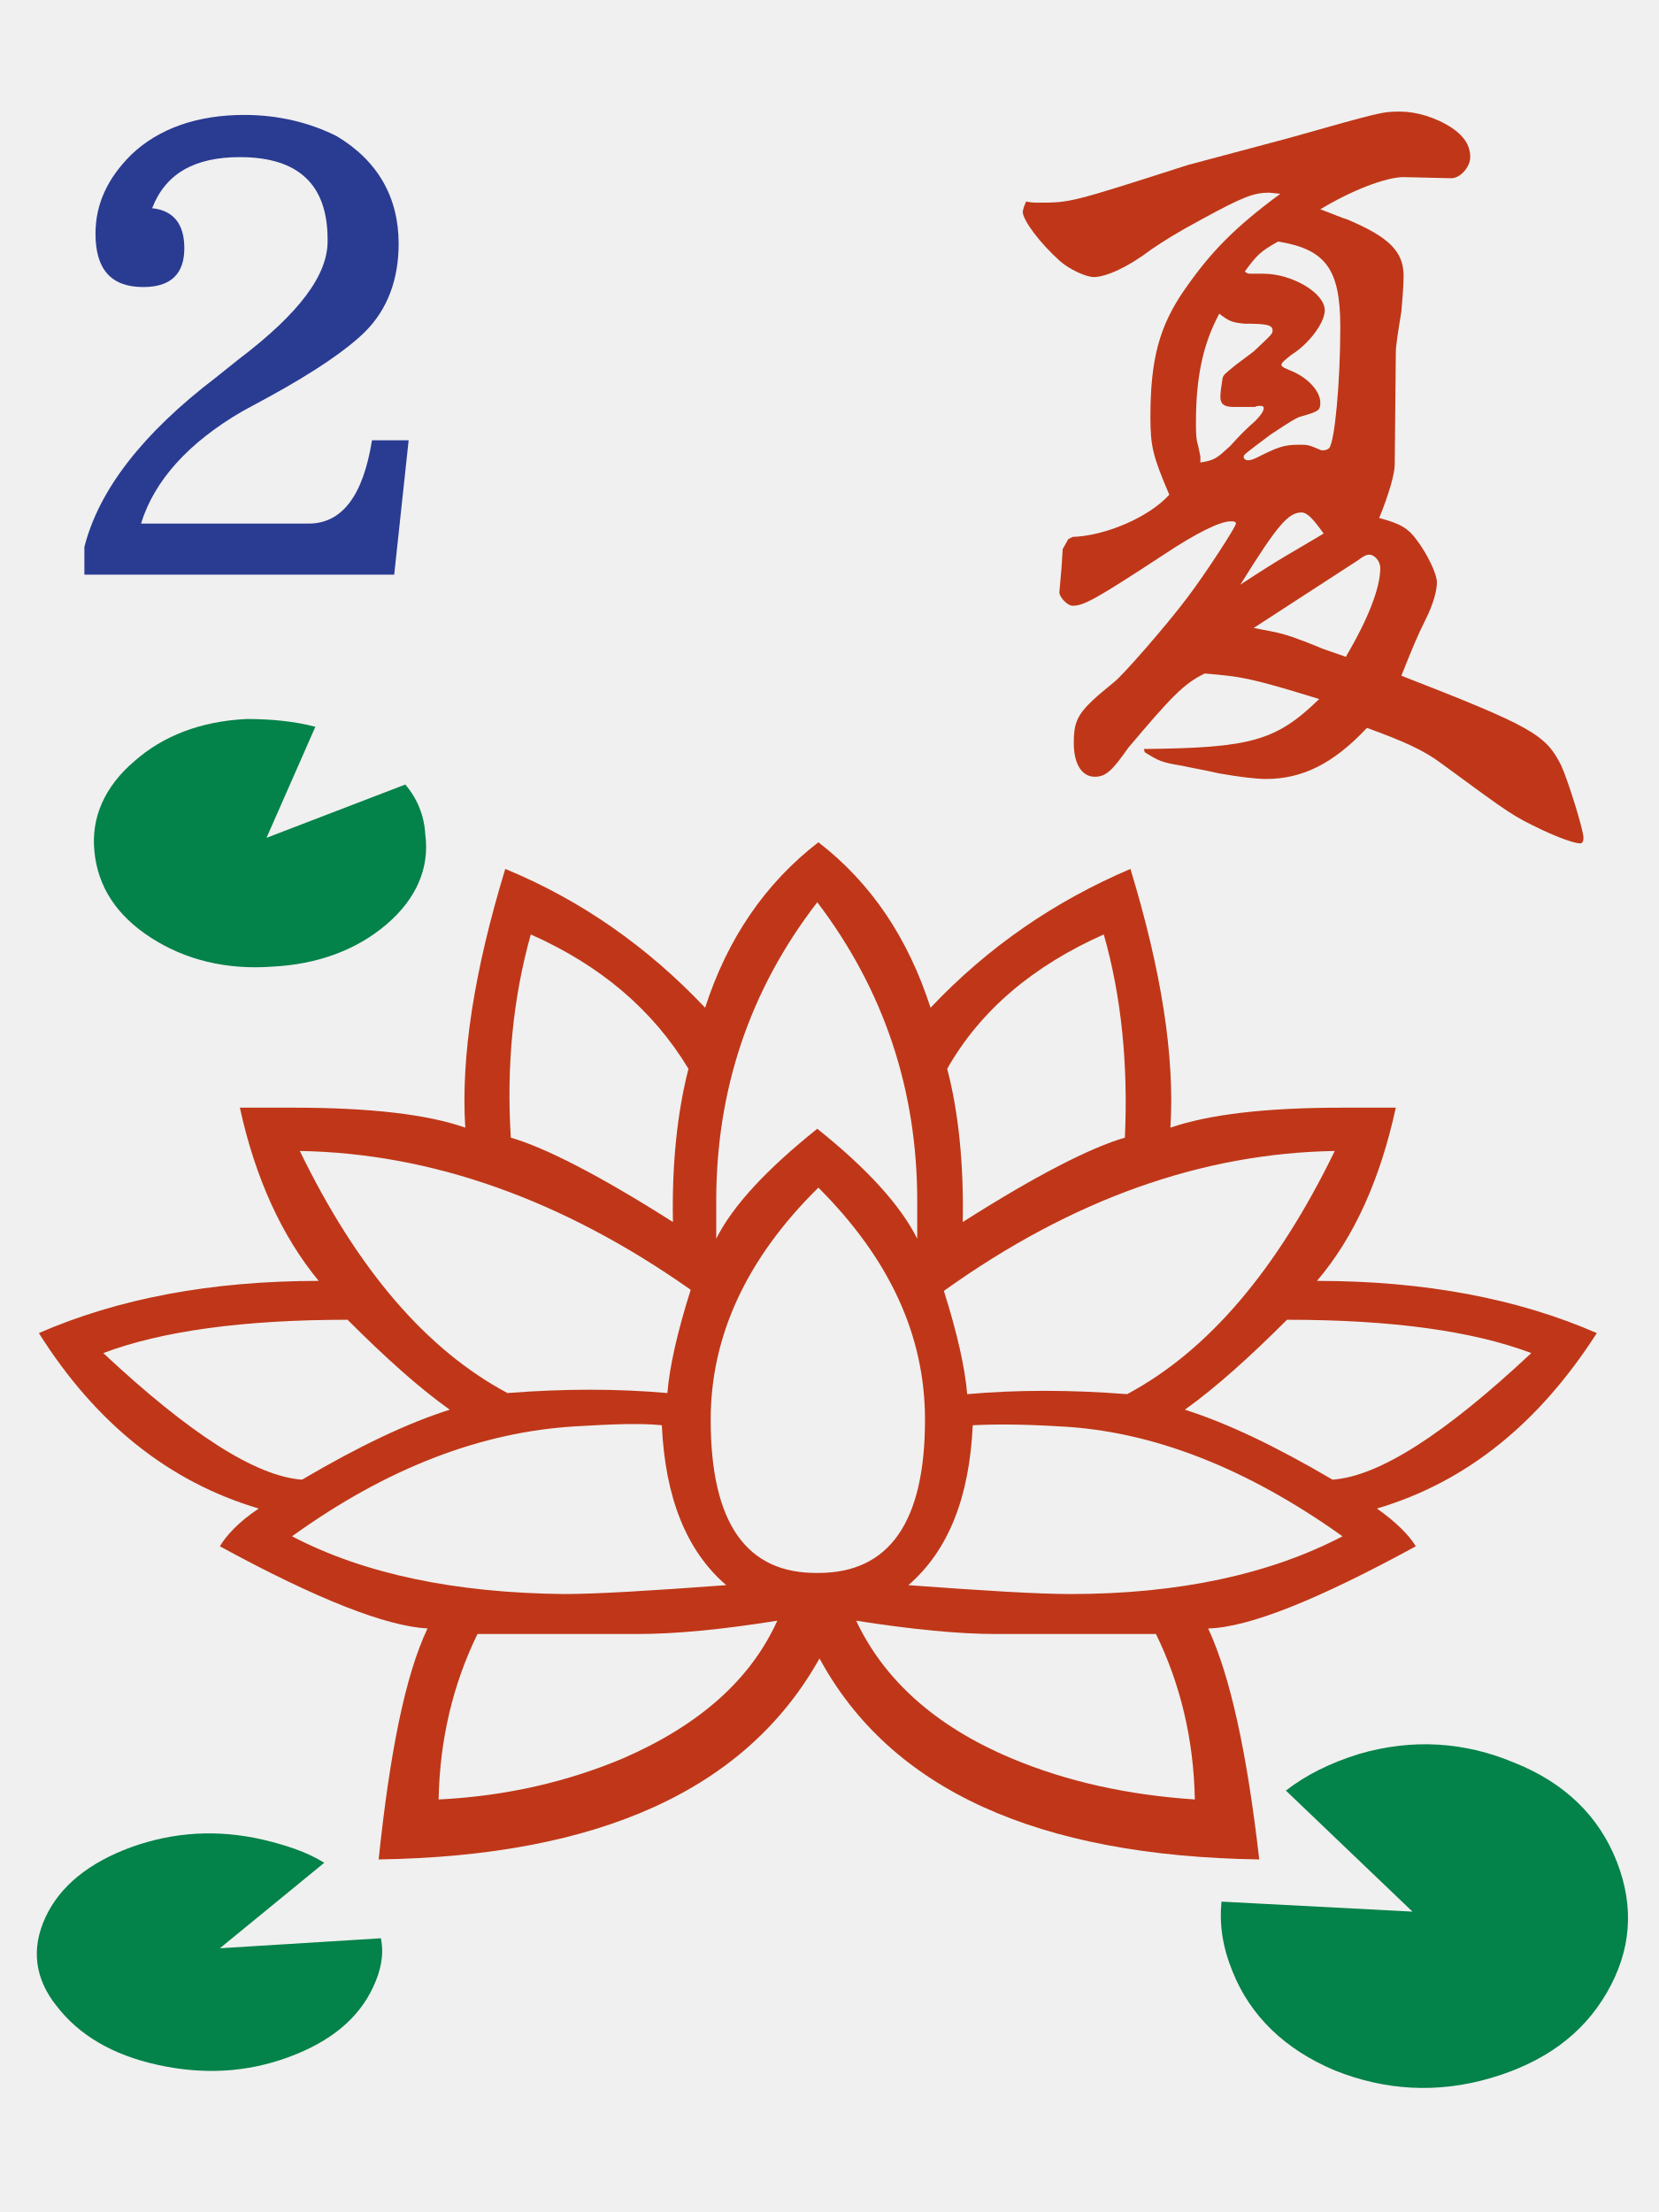
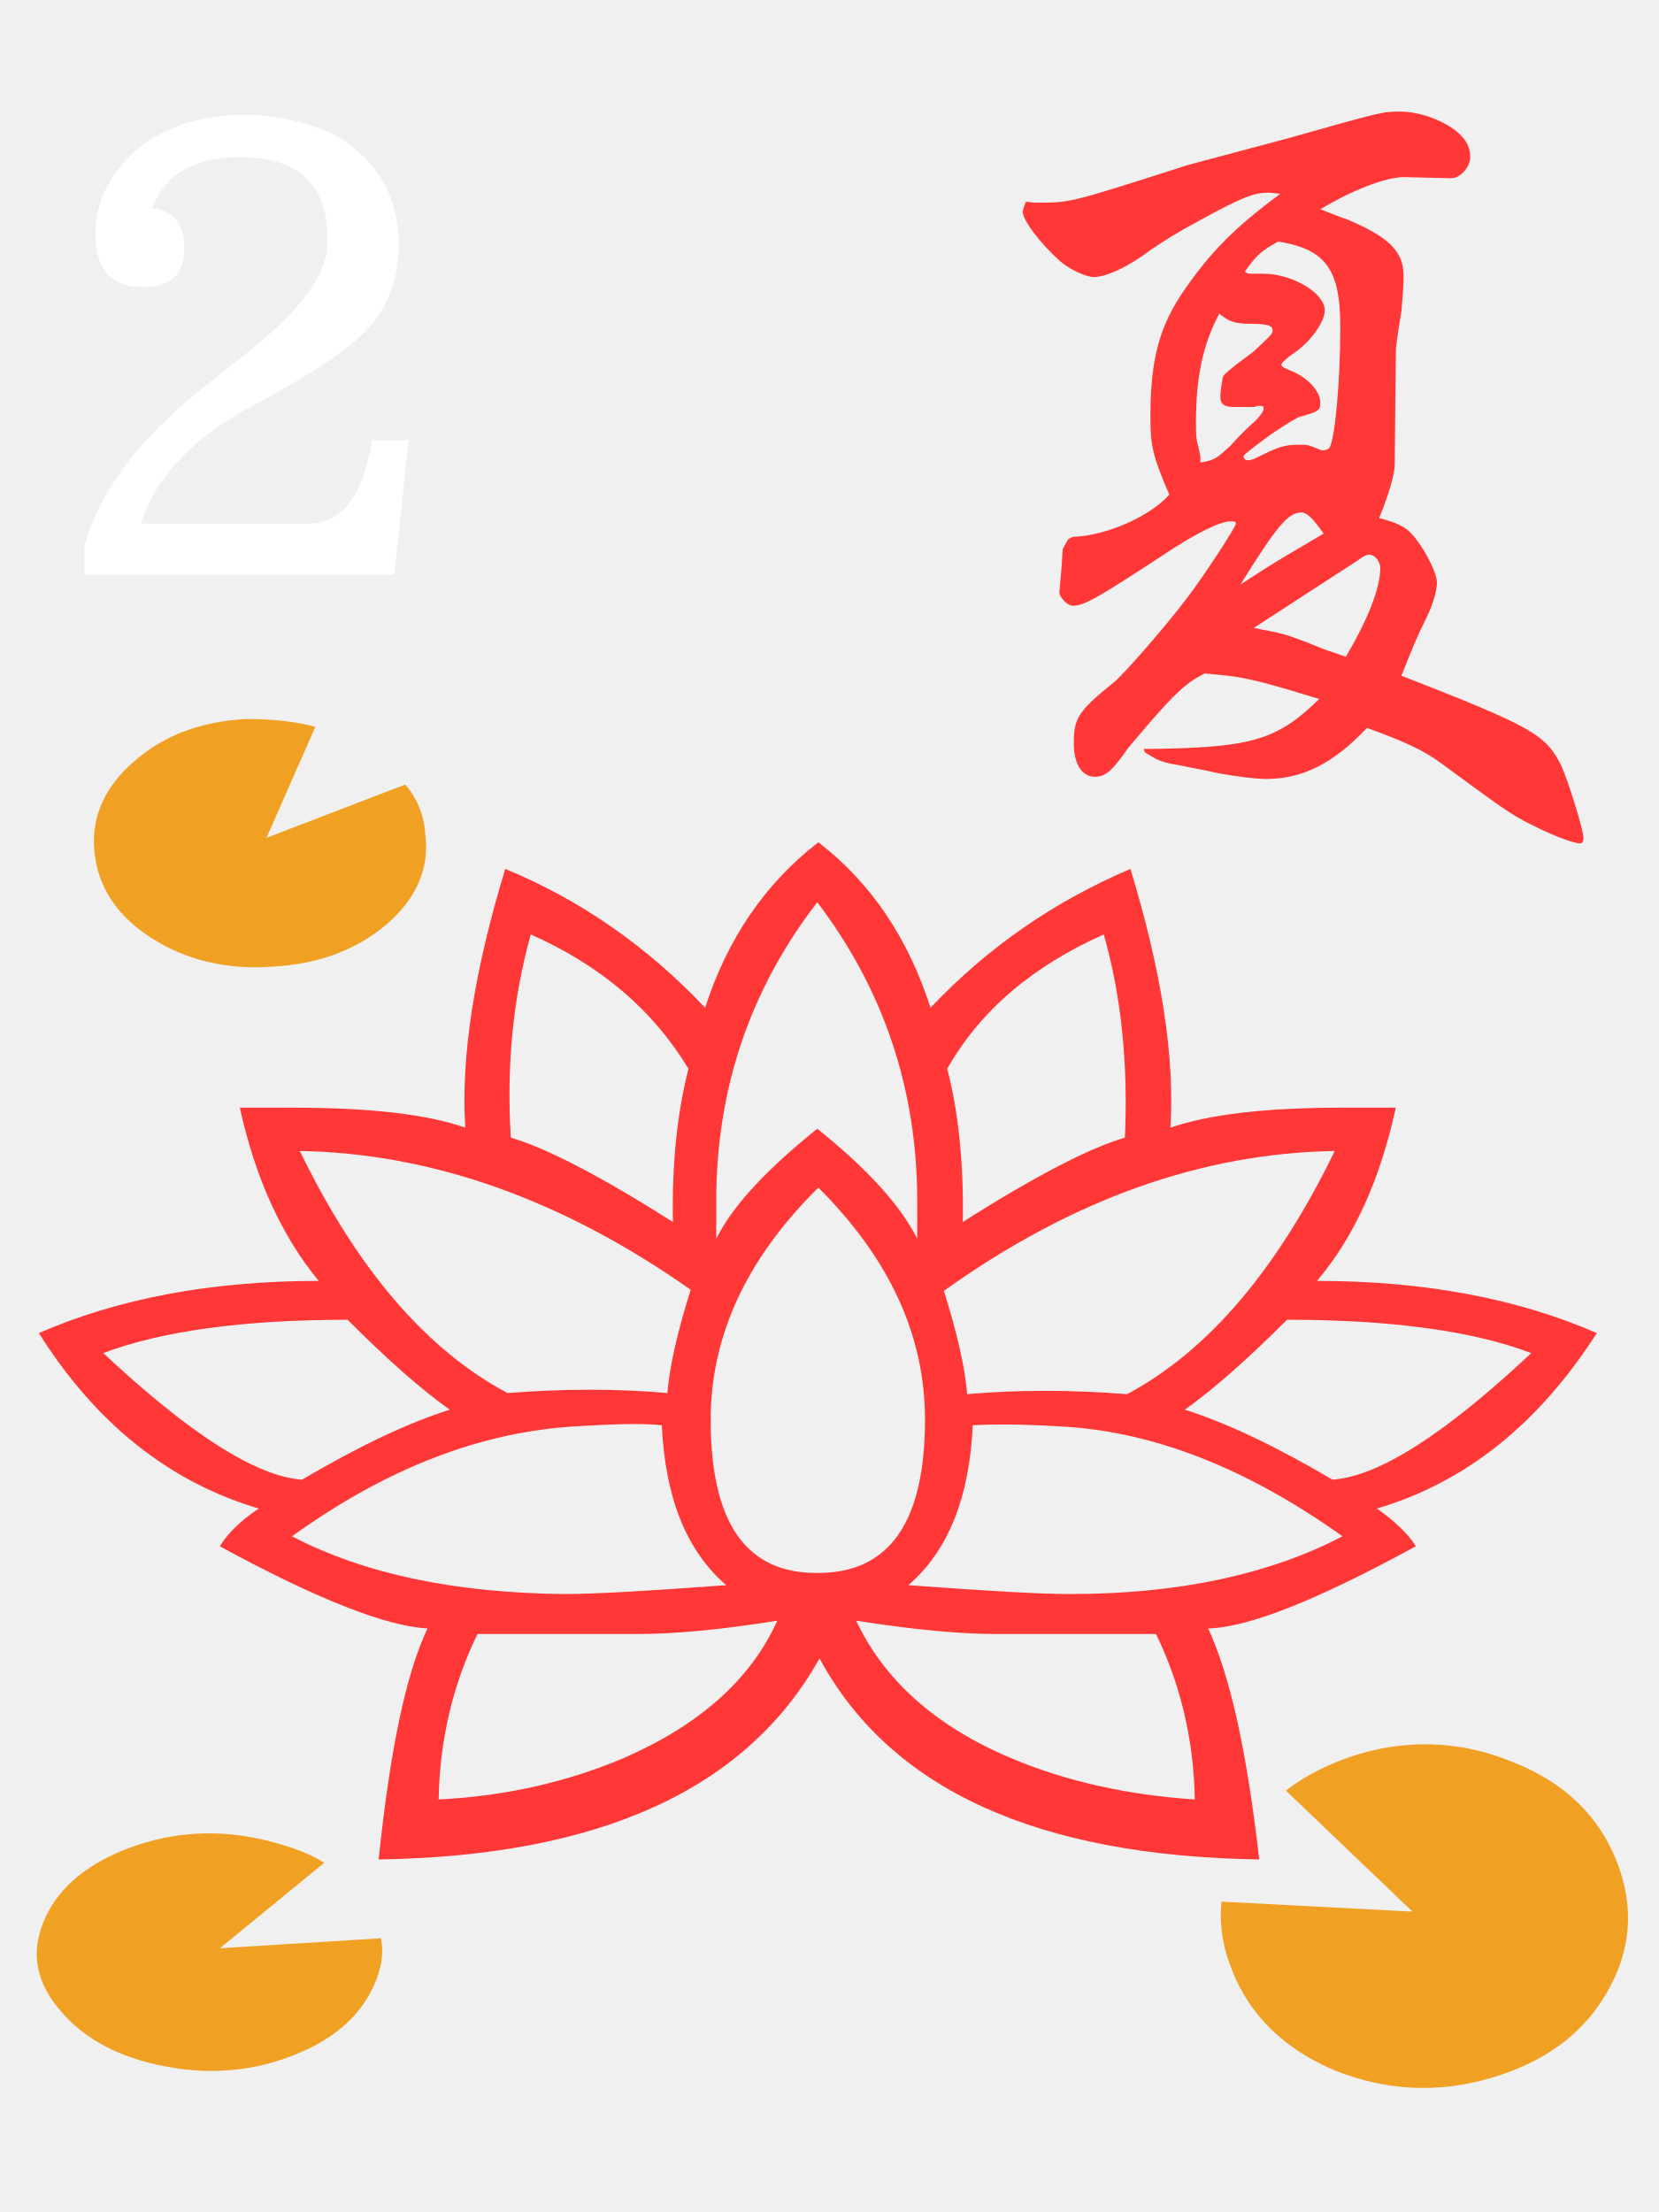
- <svg xmlns="http://www.w3.org/2000/svg" viewBox="-178.7 341.55 149.4 199.20" width="300" height="400">
-   <style type="text/css">.st7{fill:#038249;}.st8{fill:#BF3718;}.st9{fill:#2A3B92;}</style>
+ <svg xmlns="http://www.w3.org/2000/svg" viewBox="-178.7 341.55 149.4 199.20" fill="#ffffff" width="300" height="400">
+   <style type="text/css">.st0{enable-background:new    ;}.st7{fill:#f0a023;}.st8{fill:#ff3737;}.st9{fill:#ffffff;}</style>
  <g>
+     <g id="g4630" transform="matrix(1.000594,0,0,1,-1.375807,203.4062)" class="st0">
+       <g id="g3062">
+ </g>
+     </g>
    <g>
      <path class="st7" d="M-42.3,500.3c-4.5-1.9-9.2-2.2-14-0.8c-2.6,0.8-4.8,1.9-6.6,3.3l11.4,10.9l-17.2-0.9c-0.2,2.1,0.1,4.1,1,6.3     c1.6,4,4.7,7,9.2,8.9c4.5,1.8,9.2,2.1,14,0.7c4.8-1.4,8.3-3.9,10.5-7.7s2.5-7.7,0.9-11.8C-34.7,505.1-37.8,502.1-42.3,500.3z" />
      <path class="st8" d="M-69.9,488.2c3.7-0.1,9.9-2.6,18.7-7.4c-0.6-1-1.8-2.2-3.5-3.4c8.1-2.4,14.6-7.7,19.8-15.8     c-7.1-3.1-15.5-4.7-25.2-4.7c3.4-4,5.7-9.2,7.1-15.6h-4.8c-6.9,0-12,0.6-15.5,1.8c0.4-6.4-0.8-14.1-3.6-23.3     c-6.8,2.9-12.8,7-18,12.5c-2-6.2-5.3-11.2-10.1-14.9c-4.8,3.7-8.2,8.7-10.2,14.9c-5.2-5.5-11.2-9.7-18-12.5     c-2.8,9.2-4,16.9-3.6,23.3c-3.4-1.2-8.6-1.8-15.5-1.8h-4.8c1.4,6.4,3.8,11.6,7.1,15.6c-9.7,0-18.1,1.6-25.2,4.7     c5.1,8.1,11.7,13.4,19.8,15.8c-1.8,1.2-2.9,2.4-3.5,3.4c8.8,4.8,15,7.2,18.7,7.4c-2,4.2-3.4,11.2-4.4,20.8     c19.9-0.3,33.1-6.3,39.7-18.1c6.4,11.8,19.6,17.8,39.6,18.1C-66.4,499.4-67.9,492.5-69.9,488.2z M-40.8,463.4     c-7.8,7.3-13.7,11.1-17.9,11.4c-5.1-3-9.5-5.1-13.3-6.3c2.8-2,5.9-4.8,9.2-8.1C-53.4,460.4-46.1,461.4-40.8,463.4z M-79.3,425.7     c1.6,5.6,2.2,11.8,1.9,18.3c-3.1,0.9-8,3.4-14.6,7.6c0.1-5.3-0.4-10-1.4-13.8C-90.4,432.5-85.6,428.5-79.3,425.7z M-58.5,445.2     c-5.2,10.7-11.4,18-18.7,21.9c-5.1-0.4-9.9-0.4-14.4,0c-0.2-2.4-0.9-5.5-2.1-9.3C-82.1,449.5-70.4,445.4-58.5,445.2z      M-91.1,469.9c1.9-0.1,4.5-0.1,7.8,0.1c8.3,0.4,16.8,3.7,25.5,9.9c-6.5,3.4-14.7,5.2-24.5,5.2c-2.9,0-7.8-0.3-14.6-0.8     C-93.3,481.2-91.4,476.4-91.1,469.9z M-114.2,449.7c0-10,3-19,9.1-26.9c6,7.9,9,16.9,9,26.9v3.4c-1.5-3-4.5-6.3-9-9.9     c-4.5,3.6-7.6,6.9-9.1,9.9V449.7z M-130.9,425.7c6.3,2.8,11,6.8,14.2,12.1c-1,3.9-1.5,8.5-1.4,13.8c-6.6-4.2-11.5-6.7-14.6-7.6     C-133.1,437.5-132.5,431.4-130.9,425.7z M-151.7,445.2c11.9,0.2,23.7,4.4,35.2,12.5c-1.2,3.8-1.9,6.9-2.1,9.3     c-4.5-0.4-9.3-0.4-14.4,0C-140.3,463.1-146.5,455.9-151.7,445.2z M-169.4,463.4c5.3-2,12.7-3,22-3c3.4,3.4,6.4,6.1,9.2,8.1     c-3.8,1.2-8.2,3.3-13.3,6.3C-155.7,474.5-161.7,470.6-169.4,463.4z M-152.4,479.9c8.6-6.2,17.1-9.4,25.5-9.9     c3.3-0.2,5.9-0.3,7.8-0.1c0.3,6.5,2.2,11.3,5.8,14.4c-6.8,0.5-11.7,0.8-14.6,0.8C-137.7,485-145.9,483.3-152.4,479.9z      M-122.6,499.9c-5,2.1-10.5,3.4-16.6,3.7c0.1-5.4,1.3-10.4,3.5-14.9h14.4c3.4,0,7.6-0.4,12.6-1.2     C-111.1,492.8-115.7,496.9-122.6,499.9z M-114.7,469.4c0-7.5,3.2-14.5,9.7-20.9c6.4,6.4,9.6,13.3,9.6,20.9     c0,9.2-3.2,13.8-9.6,13.8C-111.5,483.3-114.7,478.7-114.7,469.4z M-87.6,499.9c-6.9-2.9-11.5-7.1-14-12.4     c5.1,0.8,9.3,1.2,12.6,1.2h14.4c2.2,4.5,3.4,9.5,3.5,14.9C-77.1,503.2-82.6,502-87.6,499.9z" />
      <path class="st7" d="M-165.1,426c3.1,2,6.8,2.9,10.9,2.6c4.1-0.2,7.6-1.5,10.3-3.8c2.7-2.3,3.9-5.1,3.5-8.1     c-0.1-1.7-0.7-3.2-1.8-4.5l-12.5,4.8l4.4-10c-1.9-0.5-4-0.7-6.2-0.7c-4.1,0.2-7.5,1.5-10.1,3.8c-2.7,2.3-3.9,5.1-3.6,8.1     C-169.9,421.4-168.2,424-165.1,426z" />
      <path class="st7" d="M-158.9,517l9.4-7.7c-1.6-1-3.5-1.6-5.6-2.1c-4-0.9-7.9-0.7-11.8,0.7c-3.8,1.4-6.4,3.5-7.7,6.3     c-1.3,2.8-1,5.5,1,8c2,2.6,5,4.4,9.1,5.3c4.1,0.9,8,0.7,11.8-0.7c3.8-1.4,6.3-3.5,7.6-6.3c0.7-1.5,1-2.9,0.7-4.4L-158.9,517z" />
    </g>
    <g>
      <path class="st8" d="M-86.3,359.7c0.5,0.1,0.8,0.1,1.1,0.1c2.9,0,2.9,0,13.5-3.4l9-2.4c8.5-2.4,8.5-2.4,10.1-2.4     c1.4,0,3.2,0.5,4.7,1.5c1,0.7,1.6,1.5,1.6,2.6c0,0.9-0.9,1.9-1.7,1.9l-4.3-0.1c-1.6,0-4.7,1.2-7.5,2.9c1.1,0.4,2,0.8,2.4,0.9     c3.8,1.6,5.1,2.9,5.1,5.1c0,0.9-0.1,2-0.2,3.2c-0.3,1.8-0.5,3.1-0.5,3.7l-0.1,10.1c0,0.8-0.5,2.6-1.4,4.8c1.9,0.5,2.6,0.9,3.4,2     c0.9,1.2,1.8,3,1.8,3.8c0,0.7-0.3,1.9-1,3.3c-0.8,1.6-1.2,2.6-2.2,5.1c11.8,4.6,13,5.3,14.4,8.1c0.6,1.3,2,5.8,2,6.5     c0,0.3-0.1,0.5-0.3,0.5c-0.5,0-1.9-0.5-3.4-1.2c-2.7-1.3-2.7-1.3-9.1-6c-1.6-1.2-3.4-2-6.7-3.2c-3,3.2-5.8,4.6-9.1,4.6     c-0.9,0-2.5-0.2-4.2-0.5c-1.3-0.3-2.5-0.5-3.4-0.7c-1.8-0.3-2-0.4-3.3-1.2l-0.1-0.3c9.6-0.1,11.9-0.7,15.8-4.5     c-6.5-2-7-2-10.3-2.3c-1.9,0.9-3.1,2.2-6.9,6.7c-1.4,2-2,2.6-3,2.6c-1.2,0-1.9-1.2-1.9-3c0-2.3,0.4-2.9,3.6-5.5     c0.8-0.6,4.8-5.2,6.6-7.6c1.6-2.1,4.4-6.4,4.4-6.7c0-0.2-0.2-0.2-0.5-0.2c-0.9,0-3,1-6,3c-6.1,4-7.2,4.6-8.2,4.6     c-0.5,0-1.2-0.8-1.2-1.2l0.2-2.3l0.1-1.6l0.5-0.9l0.4-0.2c3-0.1,6.9-1.8,8.7-3.8c-1.5-3.5-1.7-4.4-1.7-7c0-5.2,0.8-8.2,3.1-11.5     c2.3-3.3,4.4-5.5,8.6-8.6l-1-0.1c-1.4,0-2.4,0.4-5.9,2.3c-2.6,1.4-3.5,2-4.7,2.8c-2.1,1.6-4.1,2.5-5.2,2.5c-0.7,0-2.2-0.7-3-1.4     c-1.8-1.6-3.4-3.7-3.4-4.5l0.1-0.4L-86.3,359.7z M-70.6,383.2c1.3-0.2,1.5-0.4,2.7-1.5c0.8-0.9,1.5-1.6,2.2-2.2     c0.5-0.5,0.8-0.9,0.8-1.2c0-0.2-0.2-0.2-0.3-0.2c-0.2,0-0.3,0-0.5,0.1h-0.7h-0.1h-1.1c-0.9,0-1.2-0.3-1.2-0.9     c0-0.5,0.1-1,0.2-1.7c0.1-0.3,0.1-0.3,1.2-1.2l1.6-1.2c1.7-1.6,1.7-1.6,1.7-1.9c0-0.5-0.6-0.6-2.5-0.6c-1.1-0.1-1.4-0.2-2.3-0.9     c-1.5,2.8-2.1,5.8-2.1,9.8c0,0.8,0,1.5,0.2,2.1c0.1,0.5,0.2,0.9,0.2,1V383.2z M-59.5,389.6c-1-1.4-1.5-1.9-2-1.9     c-1.2,0-2.2,1.2-5.5,6.5C-63.2,391.7-62.5,391.4-59.5,389.6z M-59.5,382.1c0.2,0,0.4-0.1,0.5-0.2c0.5-0.6,1-5.9,1-10.9     c0-5.2-1.3-7-5.6-7.7c-1.6,0.9-1.9,1.2-3,2.7c0.2,0.2,0.4,0.2,0.5,0.2h1.2c2.5,0,5.5,1.7,5.5,3.3c0,1.1-1.4,3-3,4     c-0.5,0.4-0.9,0.7-0.9,0.9c0,0.2,0.3,0.3,1,0.6c1.4,0.6,2.5,1.8,2.5,2.8c0,0.7-0.1,0.8-1.9,1.3c-0.4,0.2-0.5,0.2-2.6,1.6     c-2.4,1.8-2.4,1.8-2.4,2c0,0.2,0.2,0.3,0.4,0.3c0.2,0,0.5-0.1,0.7-0.2c2-1,2.5-1.2,3.9-1.2c0.8,0,0.8,0,2,0.5H-59.5z M-60,399.8     c0.4,0.2,1.4,0.5,2.5,0.9c2-3.4,3.1-6.2,3.1-8c0-0.6-0.5-1.2-1-1.2c-0.3,0-0.6,0.2-1,0.5l-9.4,6.1c2.6,0.5,2.7,0.5,4.8,1.3     L-60,399.8z" />
    </g>
    <path class="st9" d="M-157.2,373.9l-2,1.6c-6.7,5.1-10.6,10.2-11.9,15.3v2.5h27.9l1.3-12.1h-3.3c-0.8,5-2.7,7.5-5.7,7.5h-15.1    c1.2-3.9,4.3-7.3,9.1-10.1l2.4-1.3c4.2-2.3,7.1-4.3,8.7-5.9c2-2,3-4.7,3-7.9c0-4.2-1.9-7.5-5.6-9.7c-2.4-1.2-5.2-1.9-8.3-1.9    c-4.2,0-7.7,1.2-10.2,3.6c-2.1,2.1-3.2,4.4-3.2,7.1c0,3.2,1.4,4.8,4.3,4.8c2.5,0,3.7-1.2,3.7-3.5c0-2.2-1-3.4-2.9-3.6    c1.2-3.1,3.8-4.6,7.9-4.6c5.3,0,7.9,2.5,7.9,7.4C-149.1,366.3-151.8,369.8-157.2,373.9z" />
  </g>
</svg>
